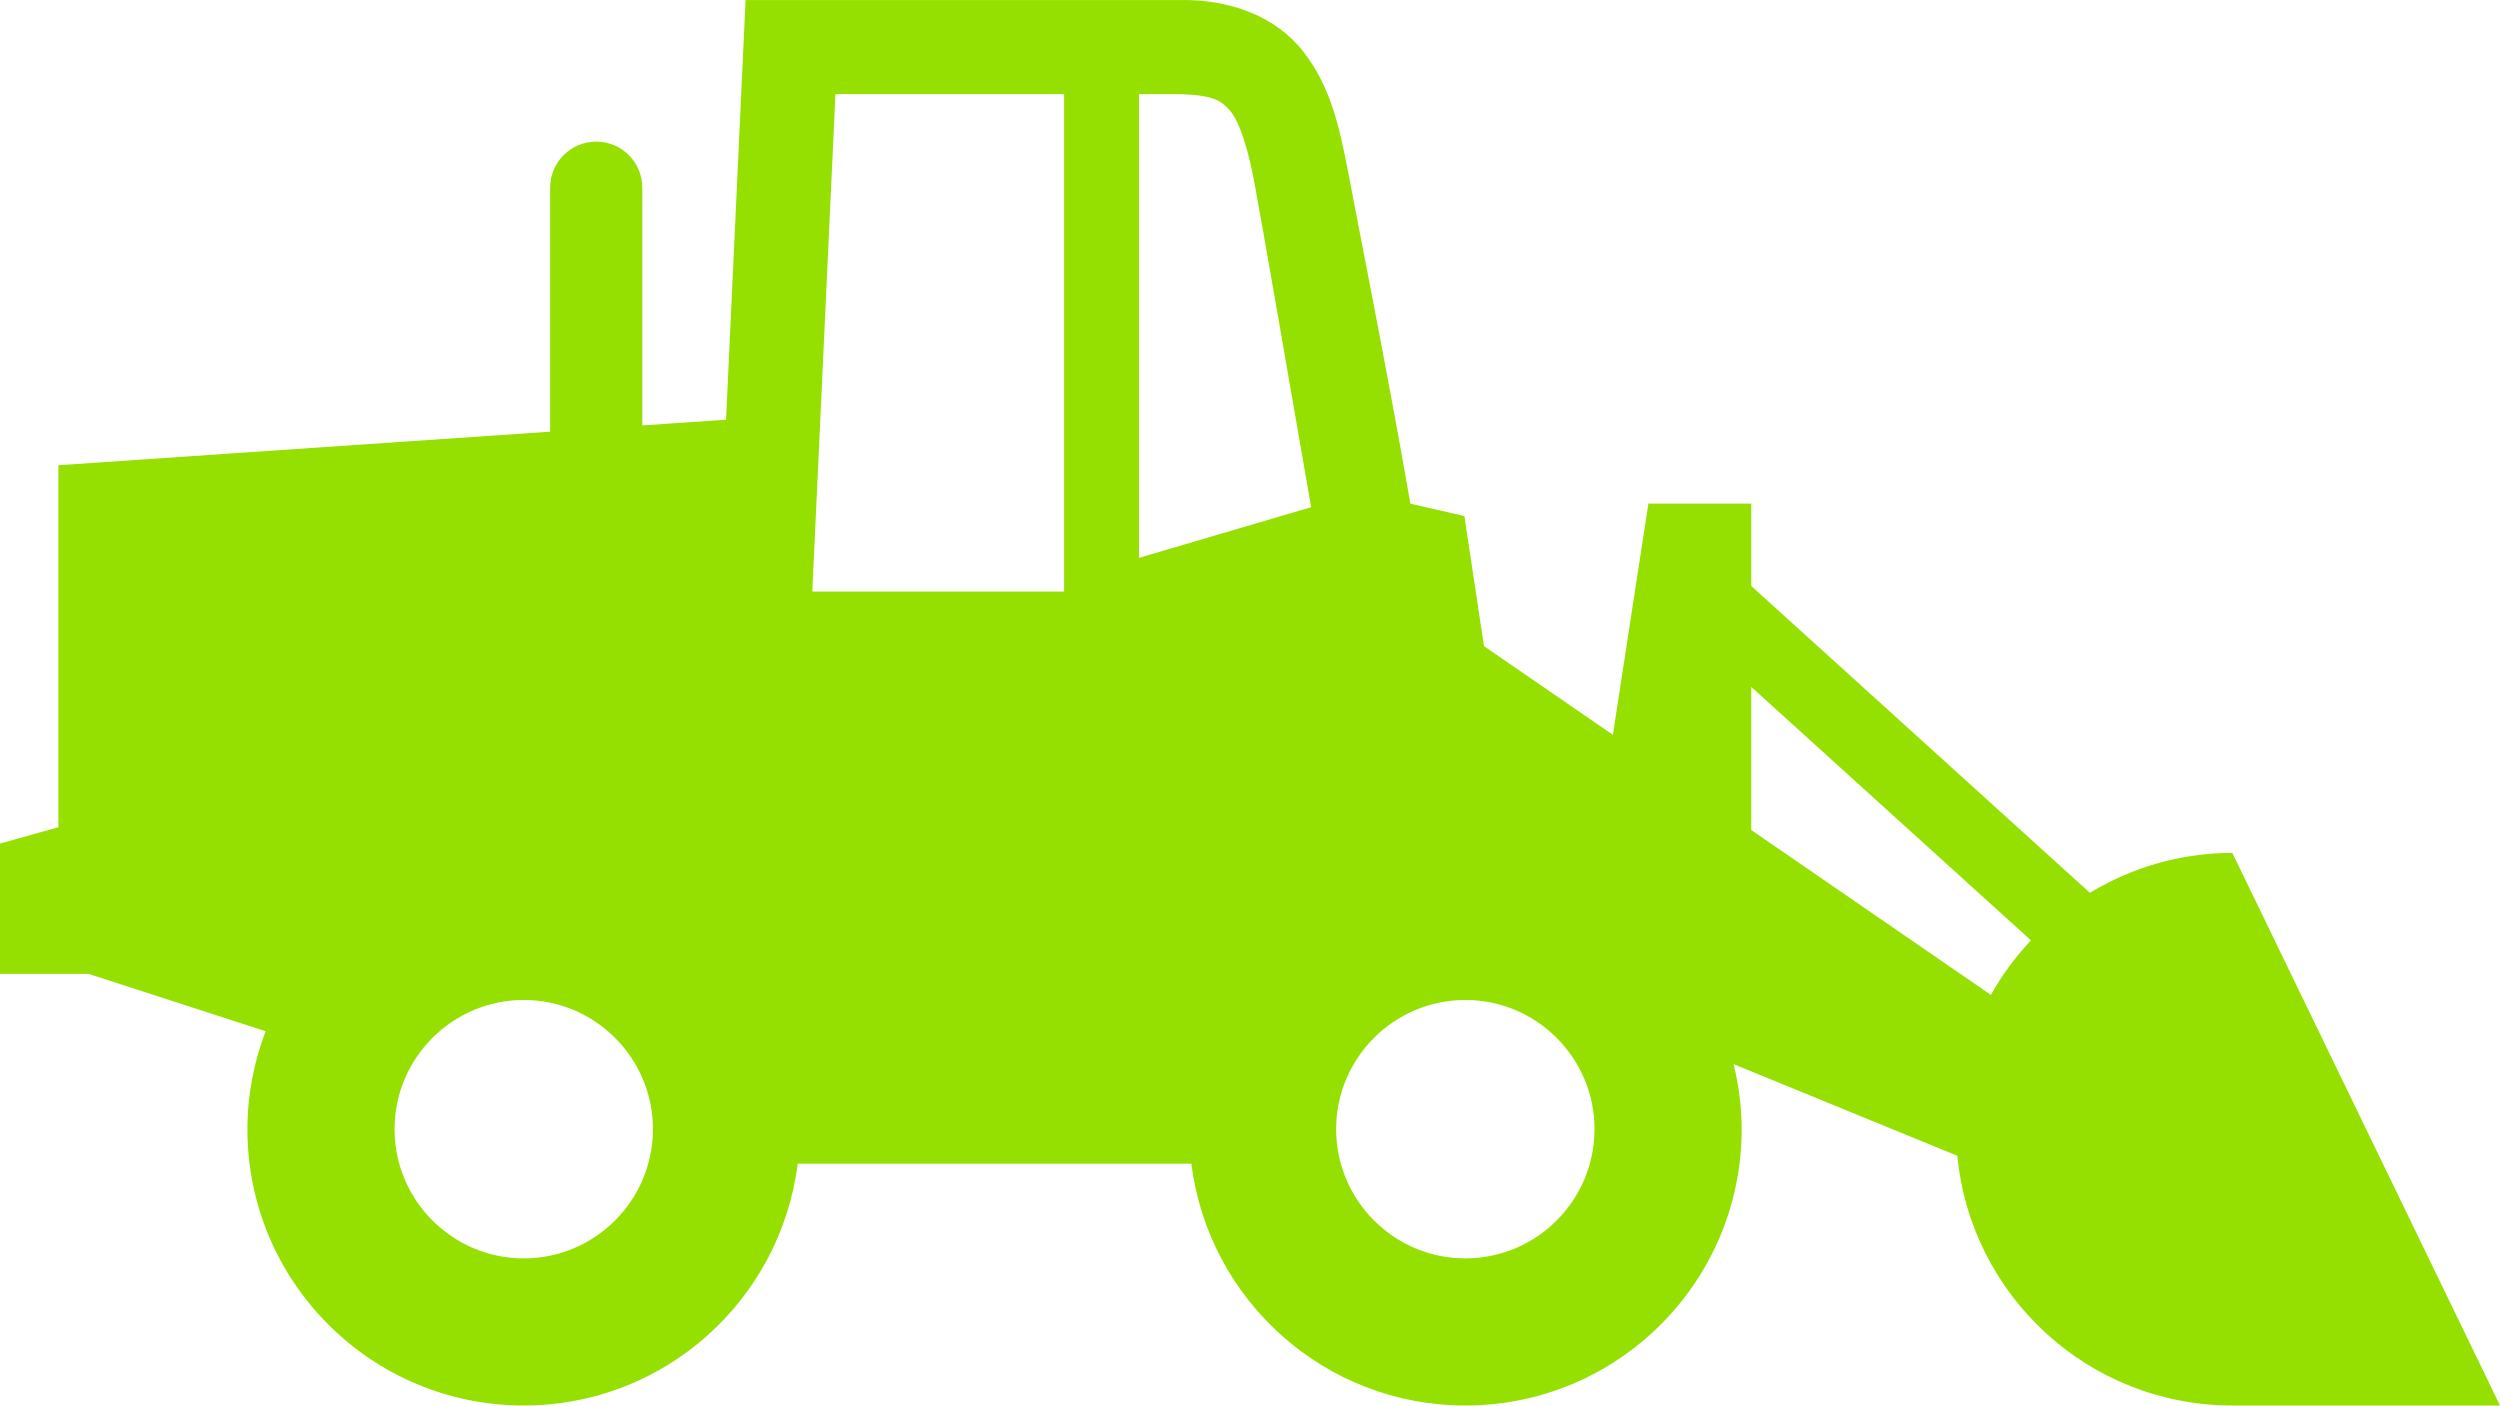
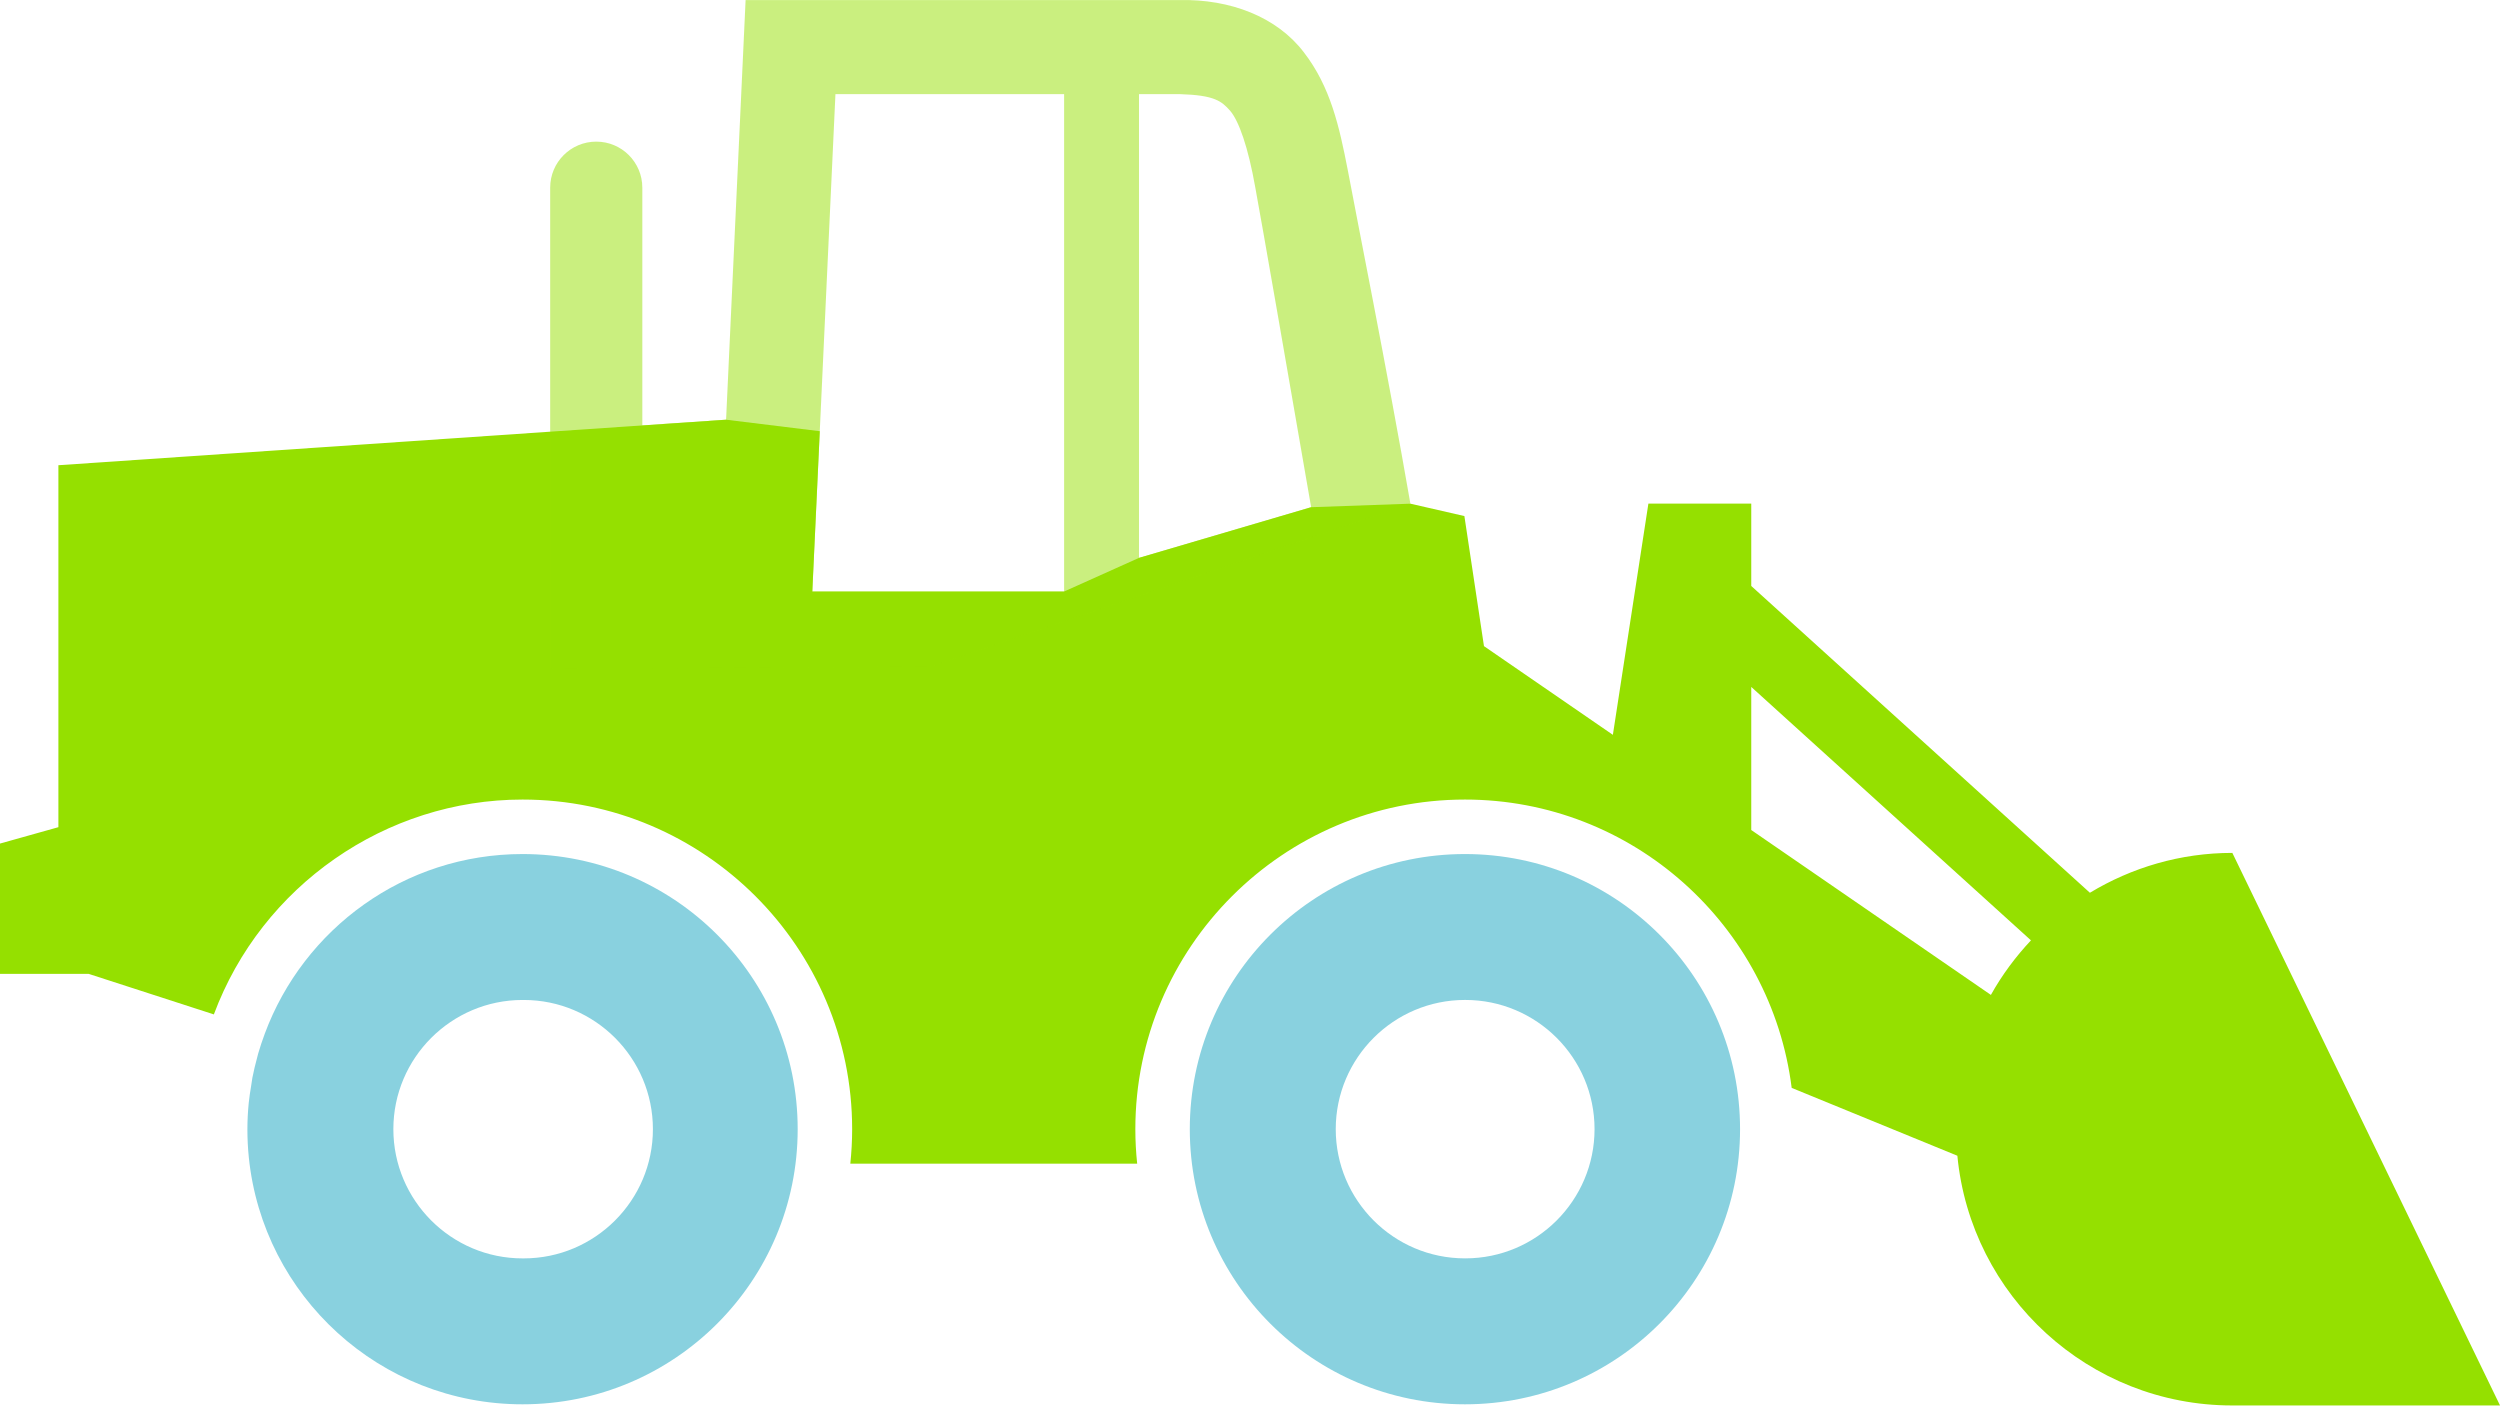
- <svg xmlns="http://www.w3.org/2000/svg" version="1.1" id="Layer_1" x="0px" y="0px" width="114.736px" height="64.505px" viewBox="0 0 114.736 64.505" enable-background="new 0 0 114.736 64.505" xml:space="preserve">
-   <path fill="#95E000" d="M18.108,51.822c0,3.269,2.659,5.931,5.93,5.931c3.268,0,5.928-2.662,5.928-5.931s-2.66-5.929-5.928-5.929  C20.768,45.894,18.108,48.554,18.108,51.822z M61.321,51.822c0,3.269,2.66,5.931,5.93,5.931s5.929-2.662,5.929-5.931  s-2.659-5.929-5.929-5.929S61.321,48.554,61.321,51.822z M114.736,64.505h-12.285c-6.591,0-12.005-5.031-12.62-11.461l-10.267-4.205  c0.231,0.959,0.368,1.954,0.368,2.983c0,7.004-5.678,12.683-12.682,12.683c-6.465,0-11.79-4.844-12.572-11.098H41.212h-4.603  c-0.781,6.254-6.107,11.098-12.571,11.098c-7.005,0-12.683-5.679-12.683-12.683c0-1.585,0.304-3.096,0.835-4.495l-8.121-2.631H0  v-5.98l2.68-0.752V21.351l22.569-1.539V8.614c0-1.169,0.947-2.114,2.116-2.114c1.166,0,2.113,0.945,2.113,2.114v10.91l3.844-0.262  l0.896-19.26h2.062c0,0,15.506,0,17.858,0c2.322-0.046,4.454,0.766,5.698,2.395c1.229,1.589,1.631,3.41,2.021,5.422  c0.314,1.695,1.85,9.387,2.872,15.297l2.478,0.568l0.899,5.97l5.916,4.071l1.63-10.614h4.721v3.782l15.541,14.081  c1.911-1.154,4.143-1.83,6.537-1.83L114.736,64.505z M80.373,38.093l10.998,7.568c0.508-0.912,1.13-1.749,1.839-2.504L80.373,31.526  V38.093z M54.138,4.32c-0.354,0-1.013,0-1.865,0v21.283l7.901-2.325c-1.008-5.826-2.268-13.084-2.563-14.672  c-0.327-1.852-0.752-3.056-1.158-3.526C56.063,4.648,55.757,4.366,54.138,4.32z M38.342,4.32L37.28,27.147h11.557V4.32  C45.276,4.32,40.878,4.32,38.342,4.32z" />
+ <svg xmlns="http://www.w3.org/2000/svg" version="1.1" id="Layer_1" x="0px" y="0px" width="114.736px" height="64.504px" viewBox="0 0 114.736 64.504" enable-background="new 0 0 114.736 64.504" xml:space="preserve">
+   <path fill="#89D1DF" d="M23.982,64.45c6.974,0,12.627-5.653,12.627-12.627s-5.653-12.627-12.627-12.627  c-5.431,0-10.048,3.436-11.831,8.247c-0.111,0.301-0.214,0.605-0.304,0.916c-0.016,0.058-0.029,0.115-0.044,0.172  c-0.083,0.307-0.159,0.616-0.22,0.931c-0.024,0.129-0.04,0.262-0.06,0.393c-0.04,0.25-0.082,0.5-0.107,0.756  c-0.039,0.399-0.062,0.804-0.062,1.213c0,0.436,0.022,0.866,0.065,1.291C12.067,59.481,17.445,64.45,23.982,64.45z M23.983,45.893  c0.009,0,0.018,0.001,0.027,0.001s0.018-0.001,0.027-0.001c3.269,0,5.928,2.66,5.928,5.93c0,3.268-2.659,5.93-5.928,5.93  c-0.009,0-0.018-0.001-0.027-0.001s-0.018,0.001-0.027,0.001c-3.271,0-5.93-2.662-5.93-5.93  C18.053,48.554,20.714,45.894,23.983,45.893z" />
+   <path fill="#89D1DF" d="M67.232,39.196c-6.974,0-12.627,5.653-12.627,12.627S60.259,64.45,67.232,64.45s12.627-5.653,12.627-12.627  S74.206,39.196,67.232,39.196z M67.251,57.752c-0.003,0-0.006,0-0.009,0s-0.006,0-0.009,0c-3.271,0-5.93-2.662-5.93-5.93  c0-3.269,2.66-5.929,5.93-5.93c0.003,0,0.006,0,0.009,0s0.006,0,0.009,0c3.271,0,5.93,2.66,5.93,5.93  C73.18,55.09,70.521,57.752,67.251,57.752z" />
+   <path fill="#95E000" d="M33.322,19.262l-8.073,0.55L2.68,21.351v16.612L0,38.715v5.98h4.069l5.746,1.861  c2.196-5.9,7.886-9.861,14.167-9.861c8.341,0,15.127,6.786,15.127,15.127c0,0.535-0.03,1.063-0.084,1.584h2.187H52.19  c-0.055-0.521-0.084-1.049-0.084-1.584c0-8.341,6.786-15.127,15.127-15.127c7.698,0,14.059,5.785,14.995,13.233l7.604,3.114  c0.615,6.431,6.029,11.461,12.62,11.461h12.285l-12.285-25.36c-2.394,0-4.626,0.676-6.537,1.83L80.373,26.893v-3.782h-4.721  l-1.63,10.614l-5.916-4.071l-0.899-5.97l-2.478-0.568l-4.556,0.162l-7.9,2.325l-3.437,1.544H37.28l0.343-7.357L33.322,19.262z   M48.837,27.147H37.28 M60.174,23.278l-7.9,2.325 M91.371,45.661l-10.998-7.568v-6.566L93.21,43.157  C92.501,43.913,91.879,44.749,91.371,45.661z" />
+   <path opacity="0.5" fill="#95E000" d="M64.729,23.116c-1.021-5.91-2.559-13.602-2.871-15.297c-0.391-2.012-0.793-3.833-2.021-5.422  c-1.244-1.629-3.376-2.441-5.698-2.395c-2.353,0-17.858,0-17.858,0h-2.062l-0.896,19.26l-3.844,0.262V8.614  c0-1.169-0.947-2.114-2.113-2.114c-1.169,0-2.116,0.945-2.116,2.114V30.69l17.453-0.093L64.729,23.116z M48.837,27.147H37.281  L38.342,4.32c2.536,0,6.935,0,10.495,0V27.147z M52.274,25.603V4.32c0.852,0,1.511,0,1.865,0c1.618,0.046,1.925,0.328,2.314,0.76  c0.406,0.47,0.831,1.674,1.158,3.526c0.295,1.588,1.555,8.846,2.563,14.672L52.274,25.603z" />
</svg>
